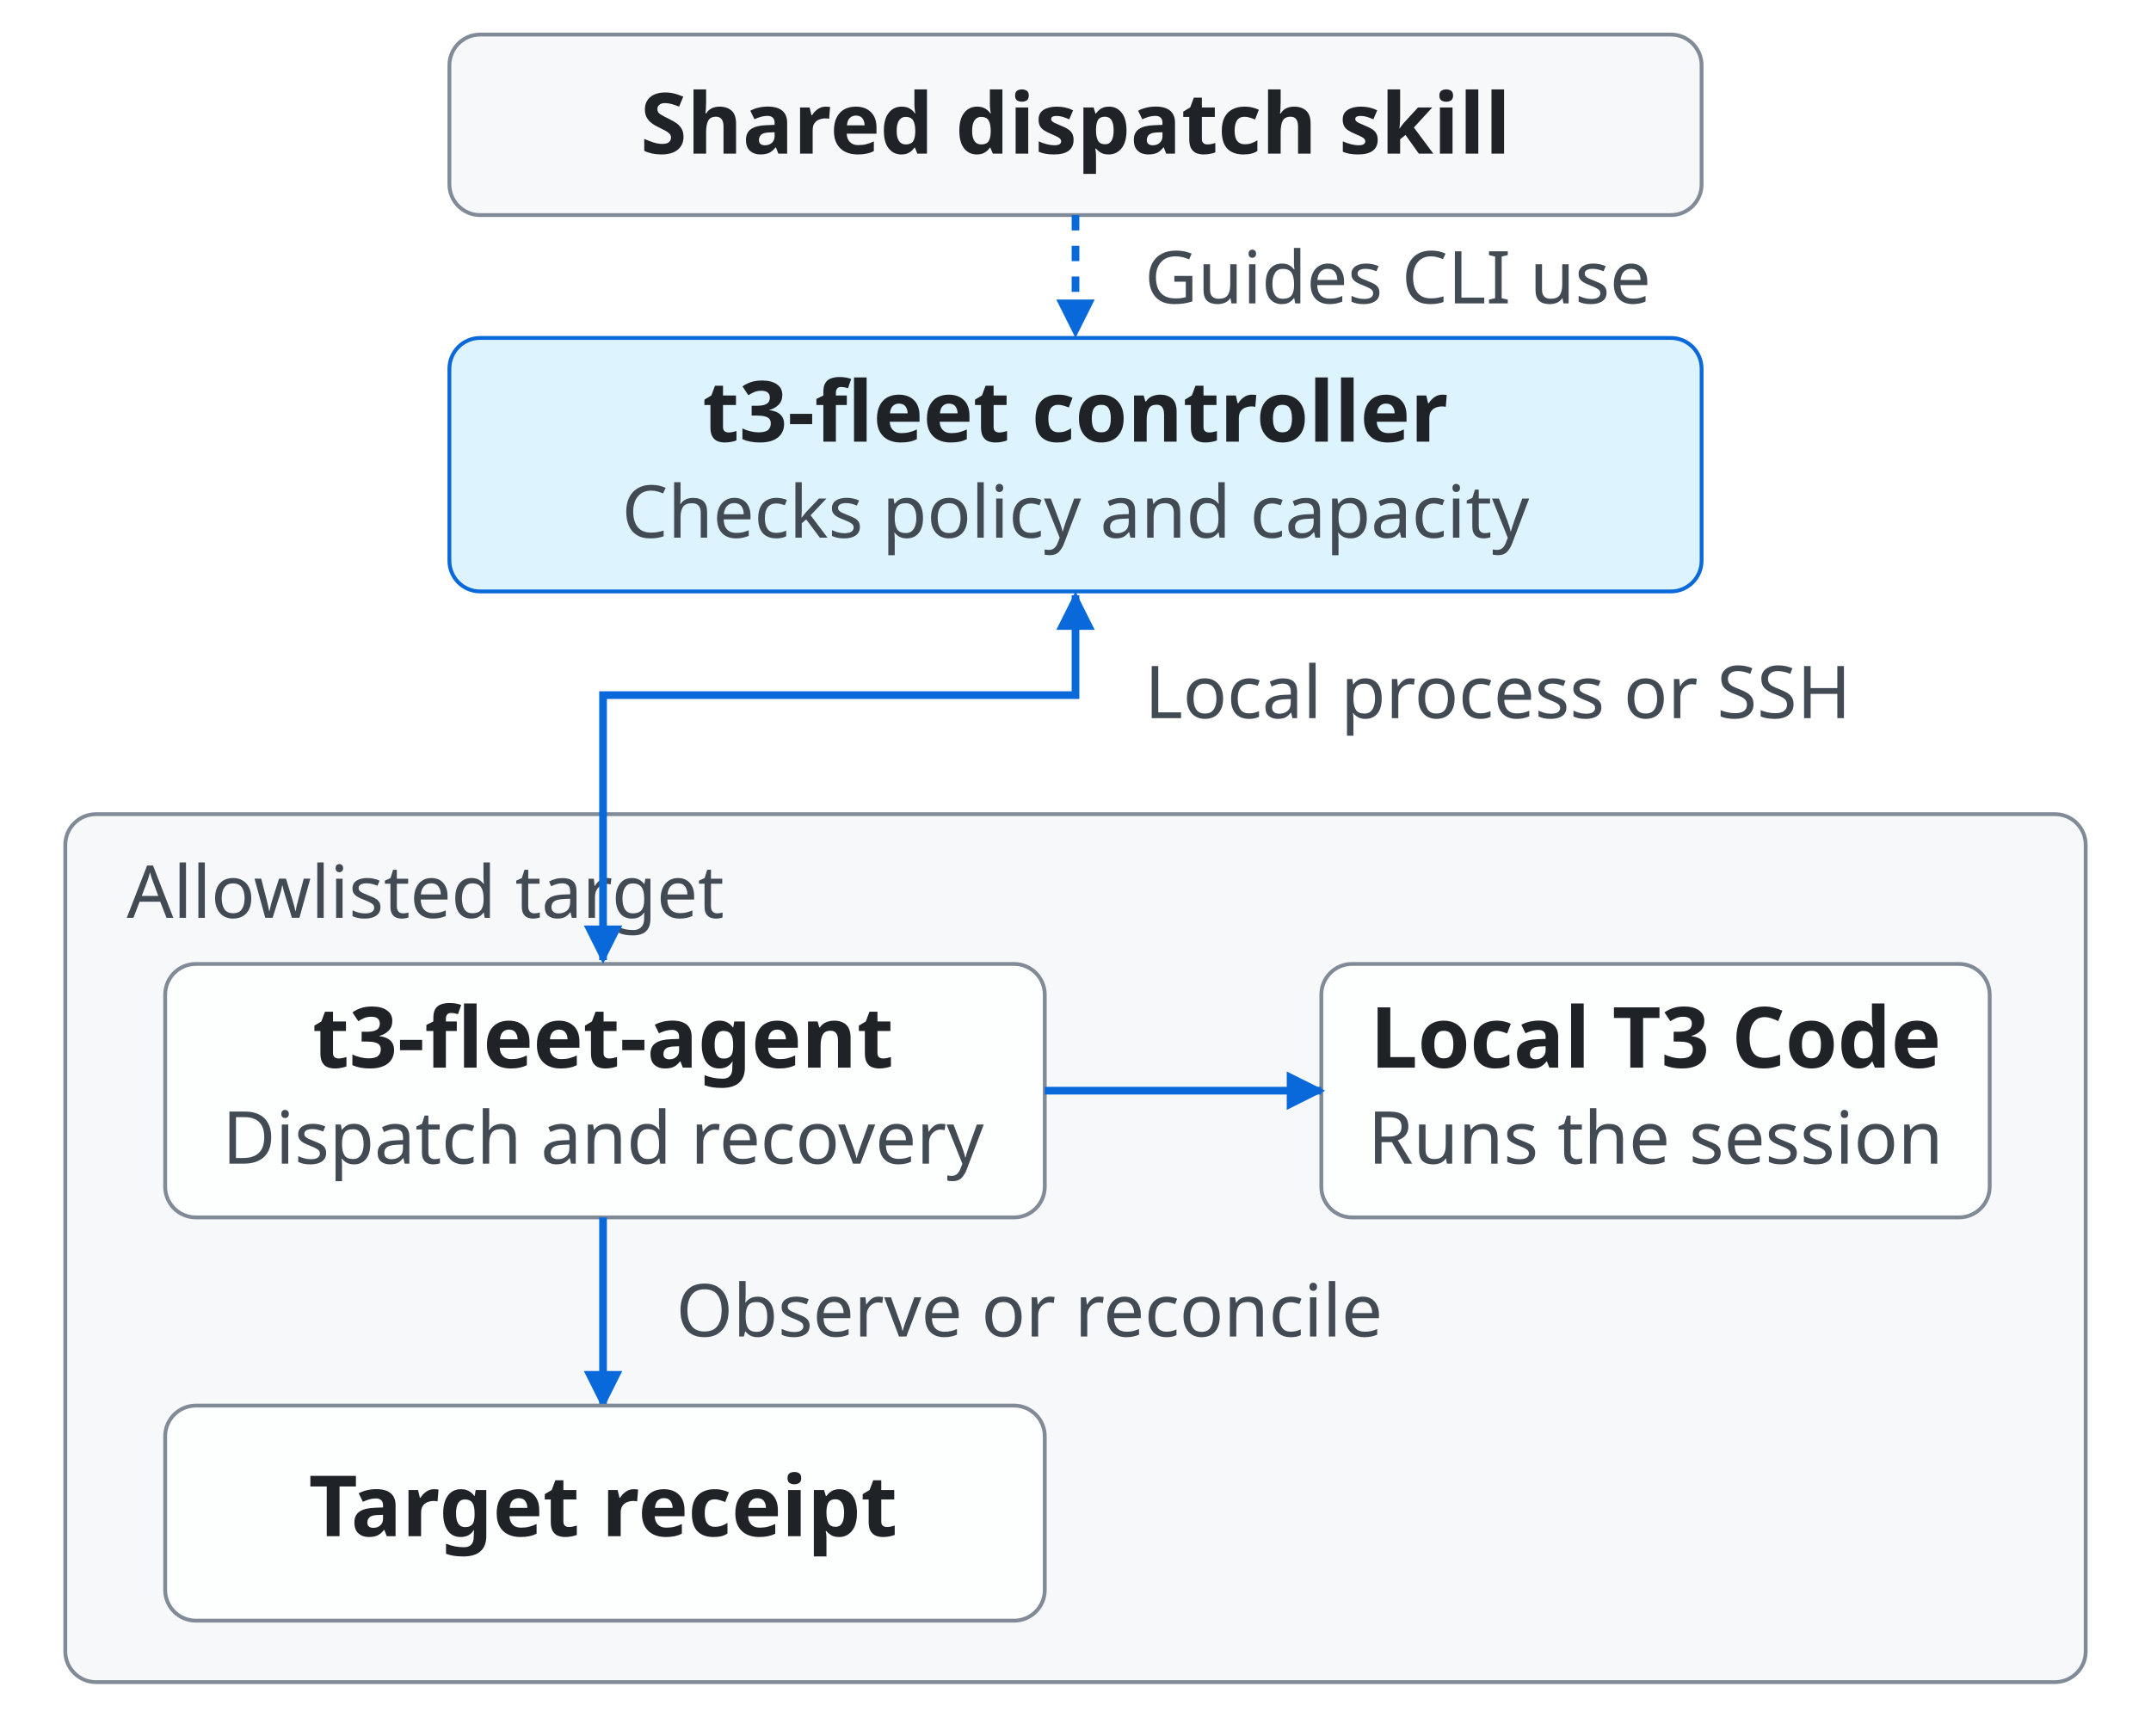
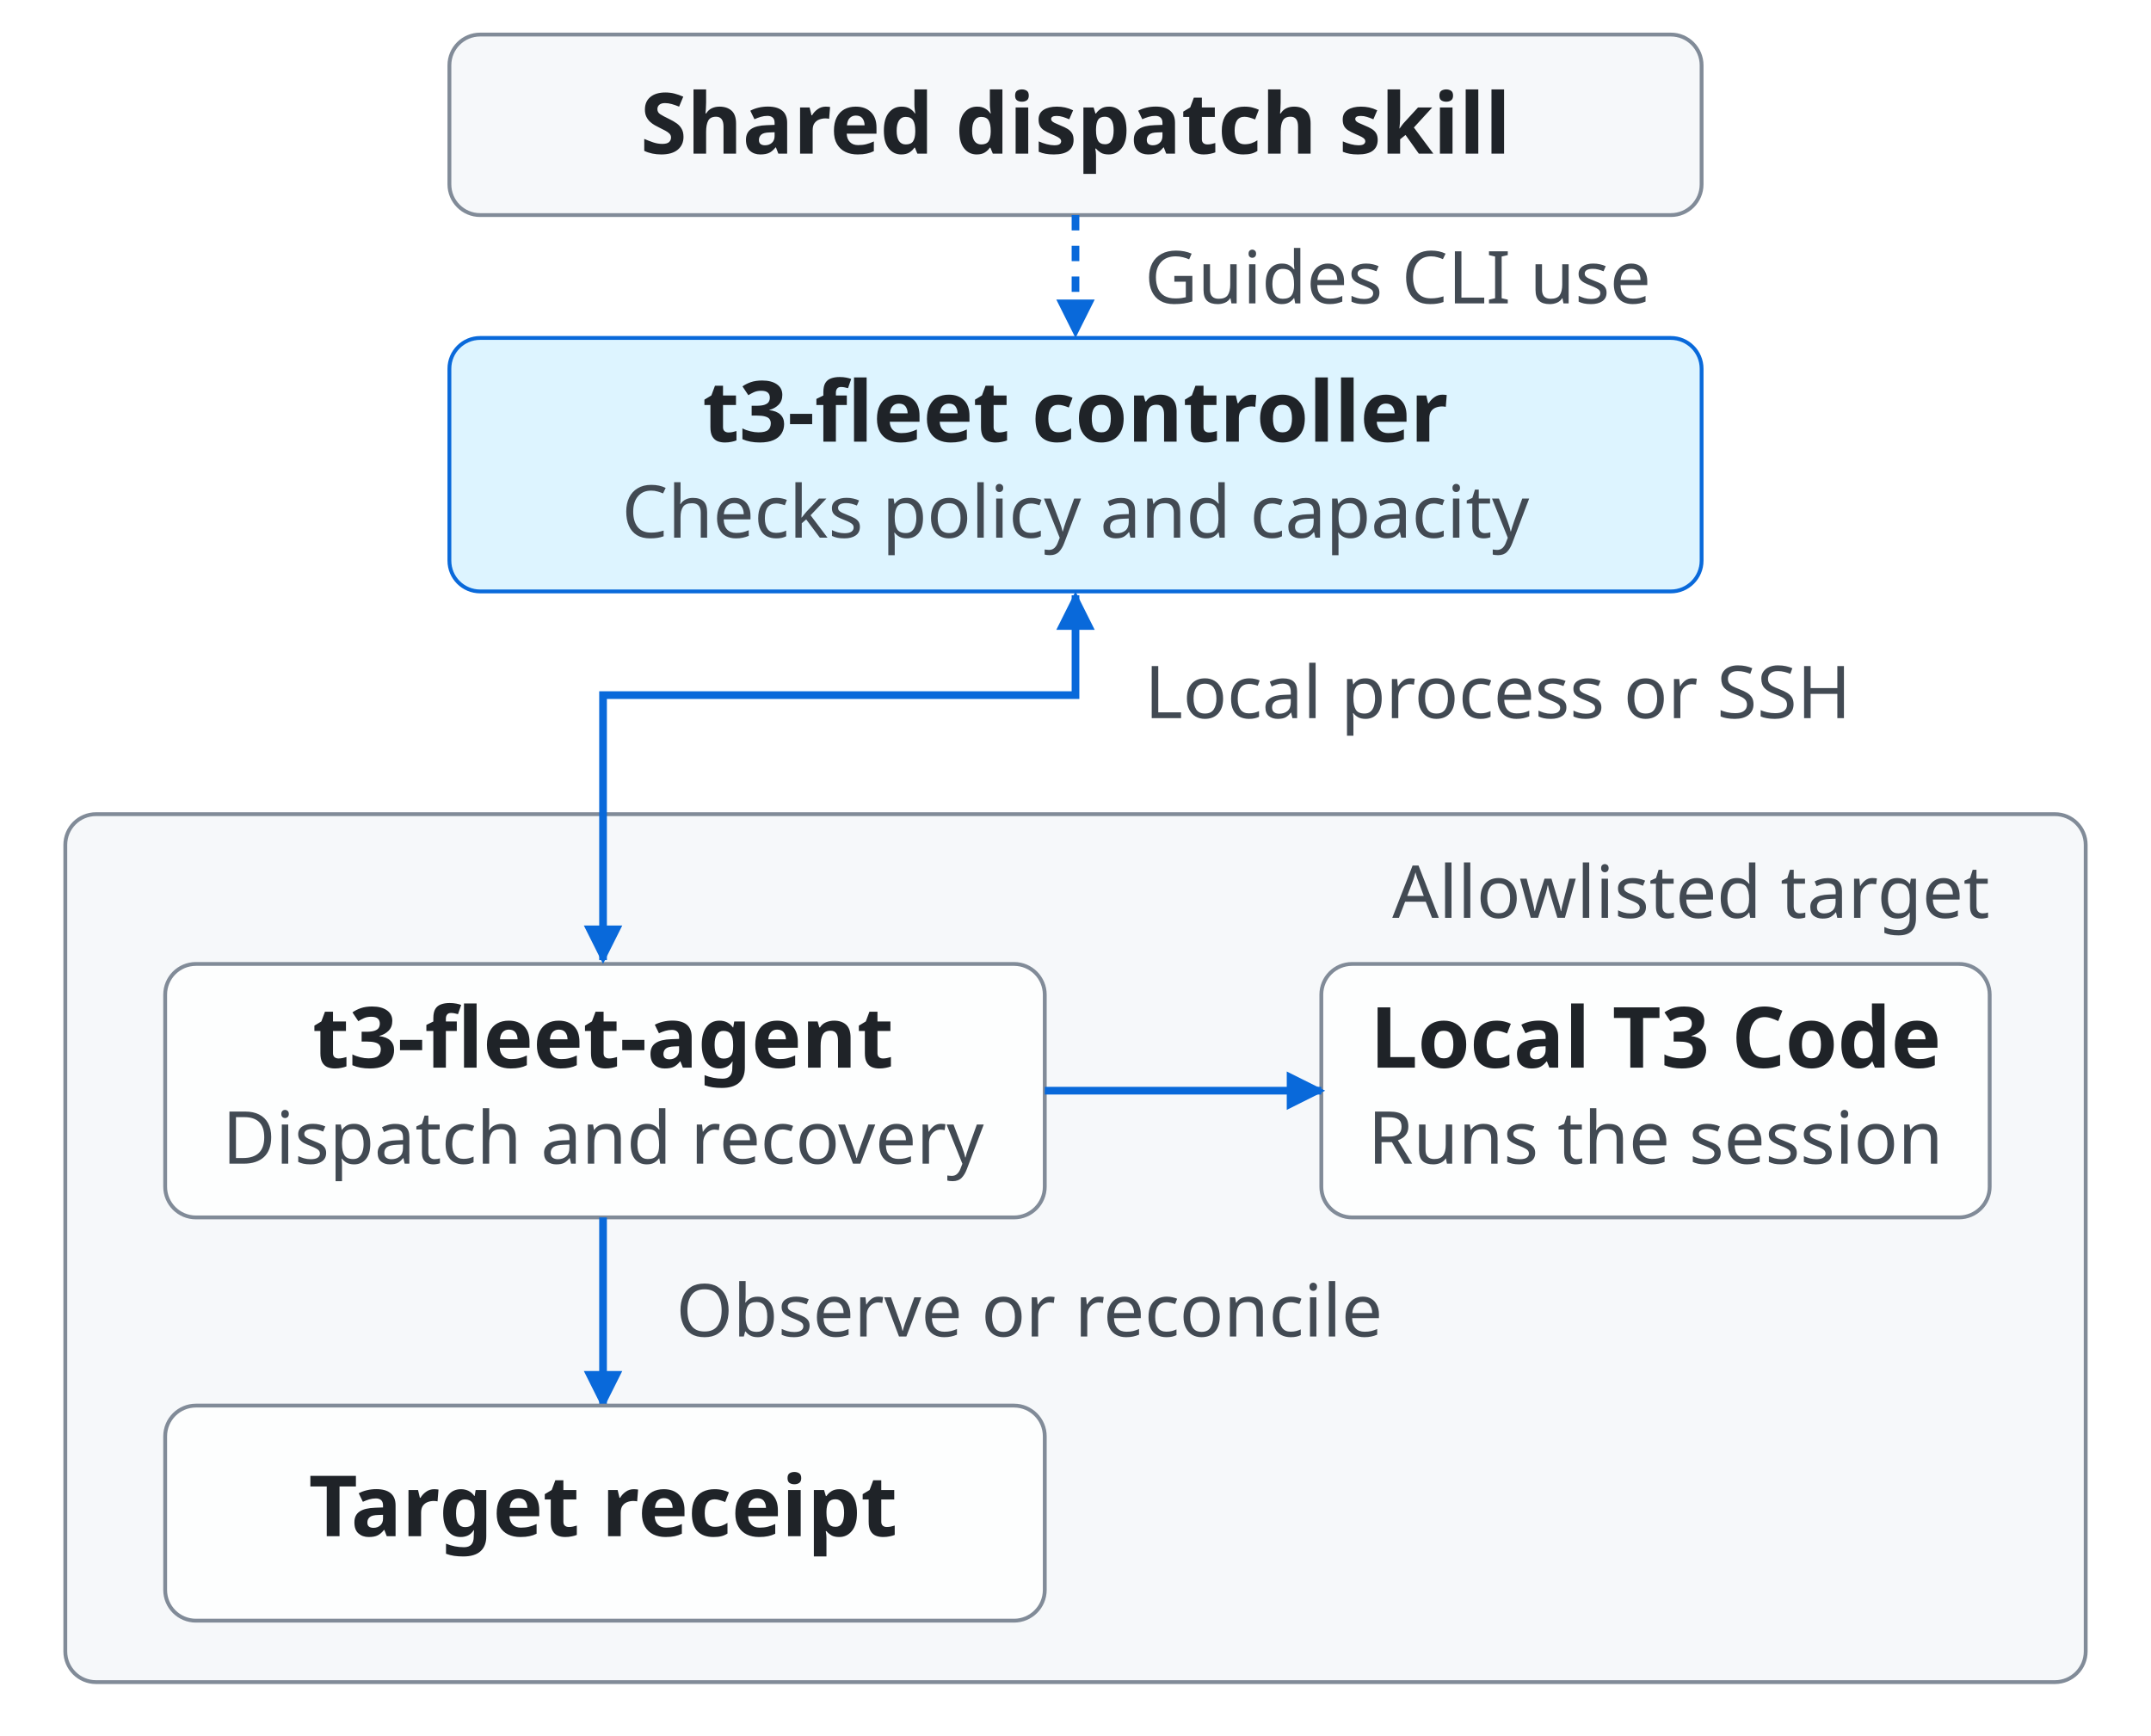
- <svg xmlns="http://www.w3.org/2000/svg" viewBox="0 0 560 452" role="img" aria-labelledby="title desc">
+ <svg xmlns="http://www.w3.org/2000/svg" width="560" height="452" viewBox="0 0 560 452" role="img" aria-labelledby="title desc">
  <style>
    svg { color-scheme: light dark; }
    .surface { fill: #f6f8fa; stroke: #818b98; }
    .target { fill: #f6f8fa; stroke: #818b98; }
    .node { fill: #fdfefe; stroke: #818b98; }
    .entry { fill: #ddf4ff; stroke: #0969da; }
    .label { fill: #1f2328; font: 600 22px system-ui, sans-serif; }
    .note { fill: #424a53; font: 19px system-ui, sans-serif; }
    .route { fill: none; stroke: #0969da; stroke-width: 2; }
    .arrow { fill: #0969da; }
    @media (prefers-color-scheme: dark) {
      .surface, .target { fill: #161b22; stroke: #768390; }
      .node { fill: #0d1117; stroke: #768390; }
      .entry { fill: #102846; stroke: #58a6ff; }
      .label { fill: #f0f6fc; }
      .note { fill: #c2ccd6; }
      .route { stroke: #58a6ff; }
      .arrow { fill: #58a6ff; }
    }
  </style>
  <defs>
    <marker id="arrow" viewBox="0 0 10 10" refX="9" refY="5" markerWidth="5" markerHeight="5" orient="auto-start-reverse">
      <path class="arrow" d="M0 0L10 5L0 10Z" />
    </marker>
  </defs>
  <rect class="surface" x="117" y="9" width="326" height="47" rx="8" />
  <text class="label" x="280" y="40" text-anchor="middle">Shared dispatch skill</text>
  <path class="route" d="M280 56V87" stroke-dasharray="4 4" marker-end="url(#arrow)" />
  <text class="note" x="298" y="79">Guides CLI use</text>
  <rect class="entry" x="117" y="88" width="326" height="66" rx="8" />
  <text class="label" x="280" y="115" text-anchor="middle">t3-fleet controller</text>
  <text class="note" x="280" y="140" text-anchor="middle">Checks policy and capacity</text>
  <rect class="target" x="17" y="212" width="526" height="226" rx="8" />
-   <text class="note" x="33" y="239">Allowlisted target</text>
+   <text class="note" x="518" y="239" text-anchor="end">Allowlisted target</text>
  <rect class="node" x="43" y="251" width="229" height="66" rx="8" />
  <text class="label" x="157" y="278" text-anchor="middle">t3-fleet-agent</text>
  <text class="note" x="157" y="303" text-anchor="middle">Dispatch and recovery</text>
  <rect class="node" x="344" y="251" width="174" height="66" rx="8" />
  <text class="label" x="431" y="278" text-anchor="middle">Local T3 Code</text>
  <text class="note" x="431" y="303" text-anchor="middle">Runs the session</text>
  <path class="route" d="M272 284H344" marker-end="url(#arrow)" />
  <path class="route" d="M280 155V181H157V250" marker-start="url(#arrow)" marker-end="url(#arrow)" />
  <text class="note" x="298" y="187">Local process or SSH</text>
  <path class="route" d="M157 317V366" marker-end="url(#arrow)" />
  <text class="note" x="176" y="348">Observe or reconcile</text>
  <rect class="node" x="43" y="366" width="229" height="56" rx="8" />
  <text class="label" x="157" y="400" text-anchor="middle">Target receipt</text>
</svg>
